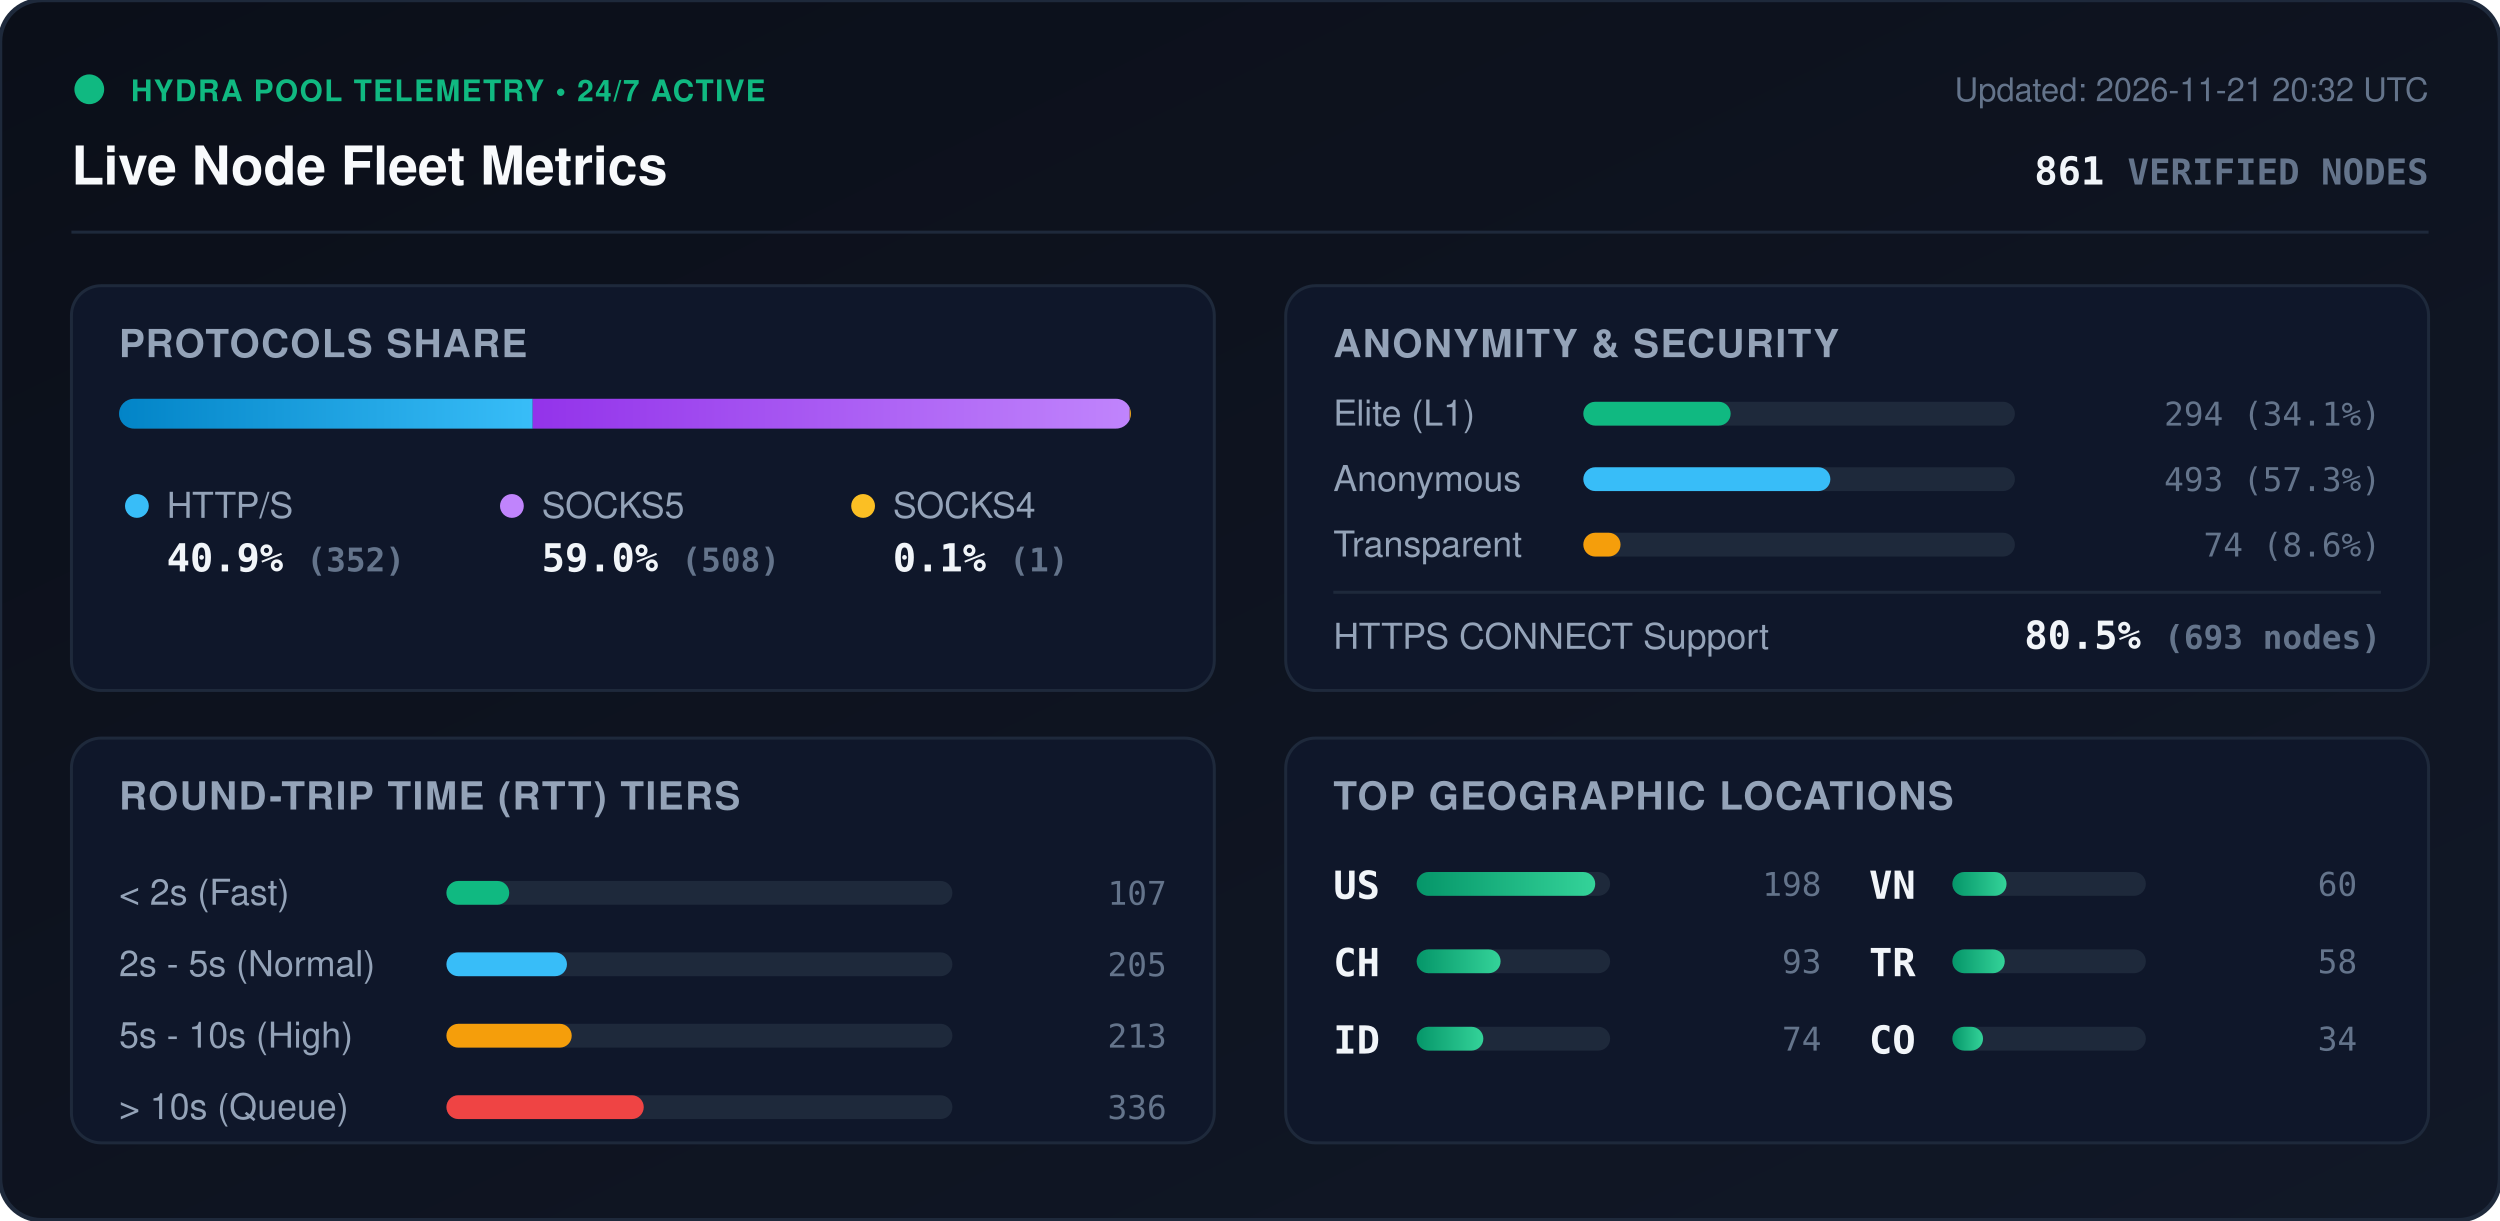
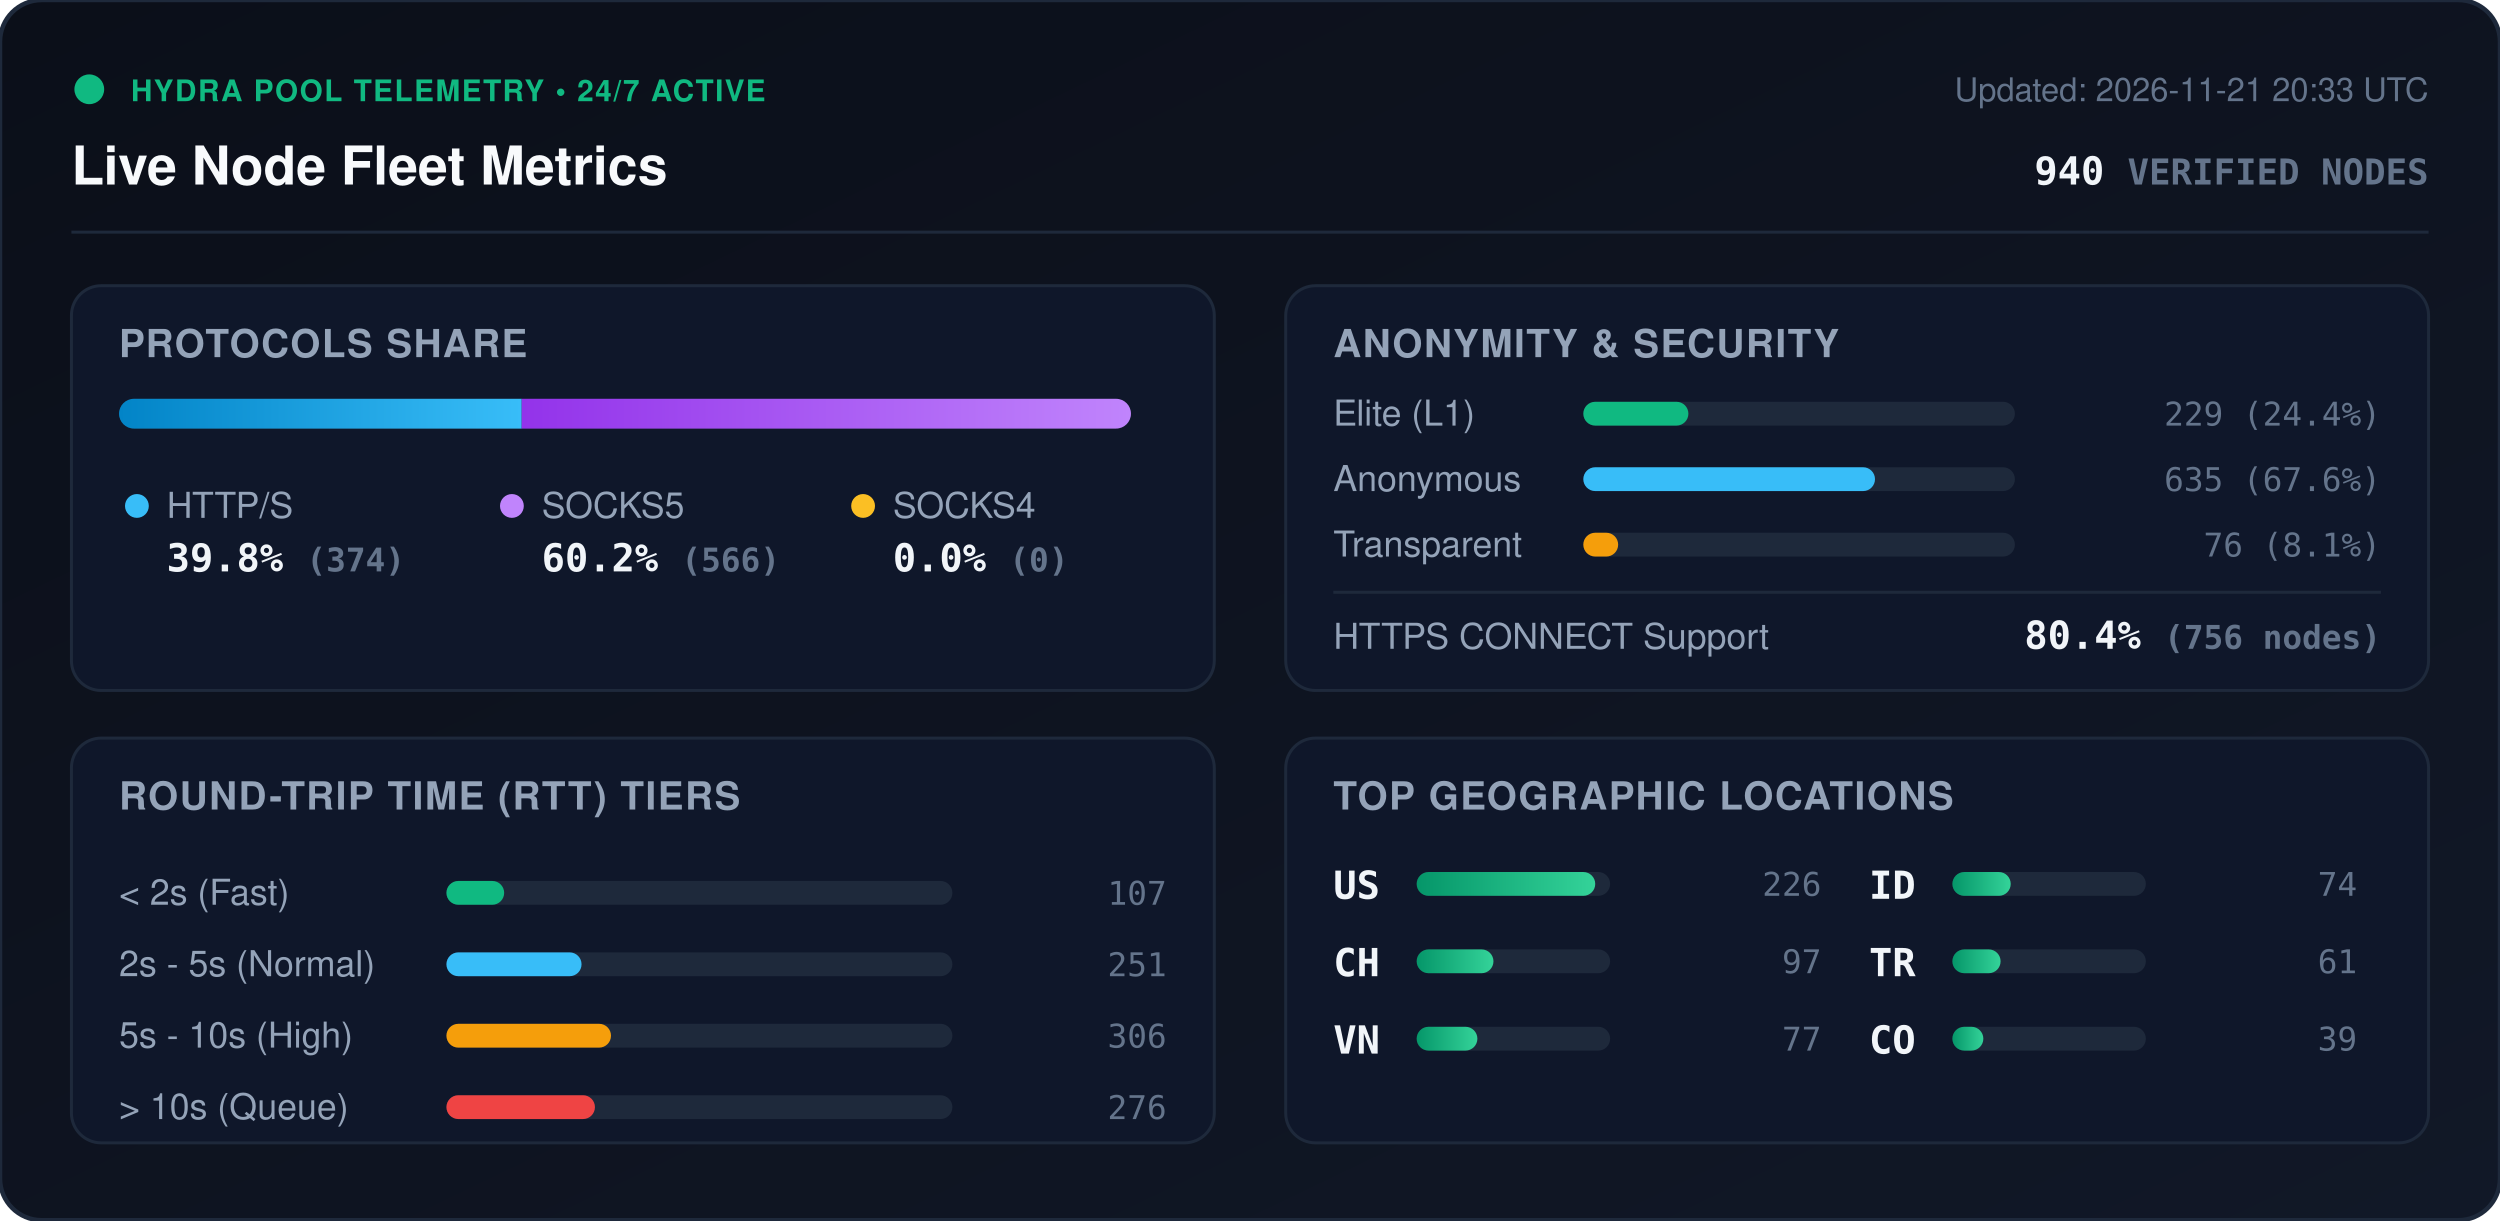
<svg xmlns="http://www.w3.org/2000/svg" viewBox="0 0 840 410" width="840" height="410" style="max-width: 100%; height: auto;">
  <defs>
    <linearGradient id="bg" x1="0%" y1="0%" x2="100%" y2="100%">
      <stop offset="0%" stop-color="#0b0f19" />
      <stop offset="100%" stop-color="#111827" />
    </linearGradient>
    <linearGradient id="bar-http" x1="0%" y1="0%" x2="100%" y2="0%">
      <stop offset="0%" stop-color="#0284c7" />
      <stop offset="100%" stop-color="#38bdf8" />
    </linearGradient>
    <linearGradient id="bar-socks5" x1="0%" y1="0%" x2="100%" y2="0%">
      <stop offset="0%" stop-color="#9333ea" />
      <stop offset="100%" stop-color="#c084fc" />
    </linearGradient>
    <linearGradient id="bar-socks4" x1="0%" y1="0%" x2="100%" y2="0%">
      <stop offset="0%" stop-color="#d97706" />
      <stop offset="100%" stop-color="#fbbf24" />
    </linearGradient>
    <linearGradient id="bar-green" x1="0%" y1="0%" x2="100%" y2="0%">
      <stop offset="0%" stop-color="#059669" />
      <stop offset="100%" stop-color="#34d399" />
    </linearGradient>
    <clipPath id="prog-track-clip">
      <rect width="340.0" height="10" rx="5" />
    </clipPath>
    <style>
      .title { font: 700 18px -apple-system, BlinkMacSystemFont, 'Segoe UI', Helvetica, Arial, sans-serif; fill: #f8fafc; }
      .sub { font: 500 11px -apple-system, BlinkMacSystemFont, 'Segoe UI', Helvetica, Arial, sans-serif; fill: #64748b; }
      .section-hdr { font: 600 13px -apple-system, BlinkMacSystemFont, 'Segoe UI', Helvetica, Arial, sans-serif; fill: #94a3b8; letter-spacing: 0.5px; }
      .metric-val { font: 700 13px -apple-system, BlinkMacSystemFont, 'Segoe UI', Helvetica, Arial, sans-serif; fill: #f1f5f9; }
      .metric-lbl { font: 500 12px -apple-system, BlinkMacSystemFont, 'Segoe UI', Helvetica, Arial, sans-serif; fill: #94a3b8; }
      .badge-txt { font: 700 10px -apple-system, BlinkMacSystemFont, 'Segoe UI', Helvetica, Arial, sans-serif; fill: #10b981; letter-spacing: 0.5px; }
      .mono { font-family: ui-monospace, SFMono-Regular, Menlo, Monaco, Consolas, monospace; }
      .pulse { animation: beacon 2s infinite ease-in-out; }
      @keyframes beacon { 0%, 100% { opacity: 1; } 50% { opacity: 0.35; } }
    </style>
  </defs>
  <rect width="840" height="410" rx="14" fill="url(#bg)" stroke="#1e293b" stroke-width="1.5" />
  <g transform="translate(24, 24)">
    <circle cx="6" cy="6" r="5" fill="#10b981" class="pulse" />
    <text x="20" y="10" class="badge-txt">HYDRA POOL TELEMETRY • 24/7 ACTIVE</text>
    <text x="0" y="38" class="title">Live Node Fleet Metrics</text>
-     <text x="792" y="10" text-anchor="end" class="sub">Updated: 2026-11-21 20:32 UTC</text>
-     <text x="792" y="38" text-anchor="end" class="metric-val mono" fill="#38bdf8">861 <tspan font-size="12" fill="#64748b">VERIFIED NODES</tspan>
+     <text x="792" y="10" text-anchor="end" class="sub">Updated: 2026-11-21 20:33 UTC</text>
+     <text x="792" y="38" text-anchor="end" class="metric-val mono" fill="#38bdf8">940 <tspan font-size="12" fill="#64748b">VERIFIED NODES</tspan>
    </text>
  </g>
  <line x1="24" y1="78" x2="816" y2="78" stroke="#1e293b" stroke-width="1" />
  <g transform="translate(24, 96)">
    <rect width="384" height="136" rx="10" fill="#0f172a" stroke="#1e293b" />
    <text x="16" y="24" class="section-hdr">PROTOCOLS SHARE</text>
    <g transform="translate(16, 38)">
      <rect width="340.0" height="10" rx="5" fill="#1e293b" />
      <g clip-path="url(#prog-track-clip)">
-         <rect x="0" width="139.0" height="10" fill="url(#bar-http)" />
-         <rect x="139.0" width="200.6" height="10" fill="url(#bar-socks5)" />
-         <rect x="339.6" width="0.4" height="10" fill="url(#bar-socks4)" />
+         <rect x="0" width="135.3" height="10" fill="url(#bar-http)" />
+         <rect x="135.3" width="204.7" height="10" fill="url(#bar-socks5)" />
+         <rect x="340.0" width="0.0" height="10" fill="url(#bar-socks4)" />
      </g>
    </g>
    <g transform="translate(16, 68)">
      <circle cx="6" cy="6" r="4" fill="#38bdf8" />
      <text x="16" y="10" class="metric-lbl">HTTP/S</text>
-       <text x="16" y="28" class="metric-val mono">40.9% <tspan font-size="11" fill="#64748b">(352)</tspan>
+       <text x="16" y="28" class="metric-val mono">39.8% <tspan font-size="11" fill="#64748b">(374)</tspan>
      </text>
      <circle cx="132" cy="6" r="4" fill="#c084fc" />
      <text x="142" y="10" class="metric-lbl">SOCKS5</text>
-       <text x="142" y="28" class="metric-val mono">59.0% <tspan font-size="11" fill="#64748b">(508)</tspan>
+       <text x="142" y="28" class="metric-val mono">60.2% <tspan font-size="11" fill="#64748b">(566)</tspan>
      </text>
      <circle cx="250" cy="6" r="4" fill="#fbbf24" />
      <text x="260" y="10" class="metric-lbl">SOCKS4</text>
-       <text x="260" y="28" class="metric-val mono">0.1% <tspan font-size="11" fill="#64748b">(1)</tspan>
+       <text x="260" y="28" class="metric-val mono">0.0% <tspan font-size="11" fill="#64748b">(0)</tspan>
      </text>
    </g>
  </g>
  <g transform="translate(432, 96)">
    <rect width="384" height="136" rx="10" fill="#0f172a" stroke="#1e293b" />
    <text x="16" y="24" class="section-hdr">ANONYMITY &amp; SECURITY</text>
    <text x="16" y="47" class="metric-lbl">Elite (L1)</text>
    <rect x="100" y="39" width="145.0" height="8" rx="4" fill="#1e293b" />
-     <rect x="100" y="39" width="49.5" height="8" rx="4" fill="#10b981" />
-     <text x="368" y="47" text-anchor="end" class="mono sub" fill="#e2e8f0">294 (34.1%)</text>
+     <rect x="100" y="39" width="35.3" height="8" rx="4" fill="#10b981" />
+     <text x="368" y="47" text-anchor="end" class="mono sub" fill="#e2e8f0">229 (24.4%)</text>
    <text x="16" y="69" class="metric-lbl">Anonymous</text>
    <rect x="100" y="61" width="145.0" height="8" rx="4" fill="#1e293b" />
-     <rect x="100" y="61" width="83.0" height="8" rx="4" fill="#38bdf8" />
-     <text x="368" y="69" text-anchor="end" class="mono sub" fill="#e2e8f0">493 (57.3%)</text>
+     <rect x="100" y="61" width="98.0" height="8" rx="4" fill="#38bdf8" />
+     <text x="368" y="69" text-anchor="end" class="mono sub" fill="#e2e8f0">635 (67.6%)</text>
    <text x="16" y="91" class="metric-lbl">Transparent</text>
    <rect x="100" y="83" width="145.0" height="8" rx="4" fill="#1e293b" />
-     <rect x="100" y="83" width="12.5" height="8" rx="4" fill="#f59e0b" />
-     <text x="368" y="91" text-anchor="end" class="mono sub" fill="#e2e8f0">74 (8.6%)</text>
+     <rect x="100" y="83" width="11.7" height="8" rx="4" fill="#f59e0b" />
+     <text x="368" y="91" text-anchor="end" class="mono sub" fill="#e2e8f0">76 (8.1%)</text>
    <line x1="16" y1="103" x2="368" y2="103" stroke="#1e293b" stroke-width="1" />
    <text x="16" y="122" class="metric-lbl">HTTPS CONNECT Support</text>
-     <text x="368" y="122" text-anchor="end" class="metric-val mono" fill="#34d399">80.5% <tspan font-size="11" fill="#64748b">(693 nodes)</tspan>
+     <text x="368" y="122" text-anchor="end" class="metric-val mono" fill="#34d399">80.4% <tspan font-size="11" fill="#64748b">(756 nodes)</tspan>
    </text>
  </g>
  <g transform="translate(24, 248)">
    <rect width="384" height="136" rx="10" fill="#0f172a" stroke="#1e293b" />
    <text x="16" y="24" class="section-hdr">ROUND-TRIP TIME (RTT) TIERS</text>
    <g transform="translate(16, 42)">
      <text x="0" y="14" class="metric-lbl">&lt; 2s (Fast)</text>
      <rect x="110" y="6" width="170" height="8" rx="4" fill="#1e293b" />
-       <rect x="110" y="6" width="21.1" height="8" rx="4" fill="#10b981" />
+       <rect x="110" y="6" width="19.4" height="8" rx="4" fill="#10b981" />
      <text x="352" y="14" text-anchor="end" class="mono sub">107</text>
      <text x="0" y="38" class="metric-lbl">2s - 5s (Normal)</text>
      <rect x="110" y="30" width="170" height="8" rx="4" fill="#1e293b" />
-       <rect x="110" y="30" width="40.5" height="8" rx="4" fill="#38bdf8" />
-       <text x="352" y="38" text-anchor="end" class="mono sub">205</text>
+       <rect x="110" y="30" width="45.4" height="8" rx="4" fill="#38bdf8" />
+       <text x="352" y="38" text-anchor="end" class="mono sub">251</text>
      <text x="0" y="62" class="metric-lbl">5s - 10s (High)</text>
      <rect x="110" y="54" width="170" height="8" rx="4" fill="#1e293b" />
-       <rect x="110" y="54" width="42.1" height="8" rx="4" fill="#f59e0b" />
-       <text x="352" y="62" text-anchor="end" class="mono sub">213</text>
+       <rect x="110" y="54" width="55.3" height="8" rx="4" fill="#f59e0b" />
+       <text x="352" y="62" text-anchor="end" class="mono sub">306</text>
      <text x="0" y="86" class="metric-lbl">&gt; 10s (Queue)</text>
      <rect x="110" y="78" width="170" height="8" rx="4" fill="#1e293b" />
-       <rect x="110" y="78" width="66.3" height="8" rx="4" fill="#ef4444" />
-       <text x="352" y="86" text-anchor="end" class="mono sub">336</text>
+       <rect x="110" y="78" width="49.9" height="8" rx="4" fill="#ef4444" />
+       <text x="352" y="86" text-anchor="end" class="mono sub">276</text>
    </g>
  </g>
  <g transform="translate(432, 248)">
    <rect width="384" height="136" rx="10" fill="#0f172a" stroke="#1e293b" />
    <text x="16" y="24" class="section-hdr">TOP GEOGRAPHIC LOCATIONS</text>
    <g transform="translate(16, 42)">
      <g transform="translate(0, 0)">
        <text x="0" y="12" class="mono metric-val" font-size="12">US</text>
        <rect x="28" y="3" width="65" height="8" rx="4" fill="#1e293b" />
        <rect x="28" y="3" width="60.0" height="8" rx="4" fill="url(#bar-green)" />
-         <text x="164" y="11" text-anchor="end" class="mono sub">198</text>
+         <text x="164" y="11" text-anchor="end" class="mono sub">226</text>
      </g>
      <g transform="translate(0, 26)">
        <text x="0" y="12" class="mono metric-val" font-size="12">CH</text>
        <rect x="28" y="3" width="65" height="8" rx="4" fill="#1e293b" />
-         <rect x="28" y="3" width="28.2" height="8" rx="4" fill="url(#bar-green)" />
-         <text x="164" y="11" text-anchor="end" class="mono sub">93</text>
+         <rect x="28" y="3" width="25.8" height="8" rx="4" fill="url(#bar-green)" />
+         <text x="164" y="11" text-anchor="end" class="mono sub">97</text>
      </g>
      <g transform="translate(0, 52)">
+         <text x="0" y="12" class="mono metric-val" font-size="12">VN</text>
+         <rect x="28" y="3" width="65" height="8" rx="4" fill="#1e293b" />
+         <rect x="28" y="3" width="20.4" height="8" rx="4" fill="url(#bar-green)" />
+         <text x="164" y="11" text-anchor="end" class="mono sub">77</text>
+       </g>
+       <g transform="translate(180, 0)">
        <text x="0" y="12" class="mono metric-val" font-size="12">ID</text>
        <rect x="28" y="3" width="65" height="8" rx="4" fill="#1e293b" />
-         <rect x="28" y="3" width="22.4" height="8" rx="4" fill="url(#bar-green)" />
+         <rect x="28" y="3" width="19.6" height="8" rx="4" fill="url(#bar-green)" />
        <text x="164" y="11" text-anchor="end" class="mono sub">74</text>
-       </g>
-       <g transform="translate(180, 0)">
-         <text x="0" y="12" class="mono metric-val" font-size="12">VN</text>
-         <rect x="28" y="3" width="65" height="8" rx="4" fill="#1e293b" />
-         <rect x="28" y="3" width="18.2" height="8" rx="4" fill="url(#bar-green)" />
-         <text x="164" y="11" text-anchor="end" class="mono sub">60</text>
      </g>
      <g transform="translate(180, 26)">
        <text x="0" y="12" class="mono metric-val" font-size="12">TR</text>
        <rect x="28" y="3" width="65" height="8" rx="4" fill="#1e293b" />
-         <rect x="28" y="3" width="17.6" height="8" rx="4" fill="url(#bar-green)" />
-         <text x="164" y="11" text-anchor="end" class="mono sub">58</text>
+         <rect x="28" y="3" width="16.2" height="8" rx="4" fill="url(#bar-green)" />
+         <text x="164" y="11" text-anchor="end" class="mono sub">61</text>
      </g>
      <g transform="translate(180, 52)">
        <text x="0" y="12" class="mono metric-val" font-size="12">CO</text>
        <rect x="28" y="3" width="65" height="8" rx="4" fill="#1e293b" />
-         <rect x="28" y="3" width="10.3" height="8" rx="4" fill="url(#bar-green)" />
-         <text x="164" y="11" text-anchor="end" class="mono sub">34</text>
+         <rect x="28" y="3" width="10.4" height="8" rx="4" fill="url(#bar-green)" />
+         <text x="164" y="11" text-anchor="end" class="mono sub">39</text>
      </g>
    </g>
  </g>
</svg>
